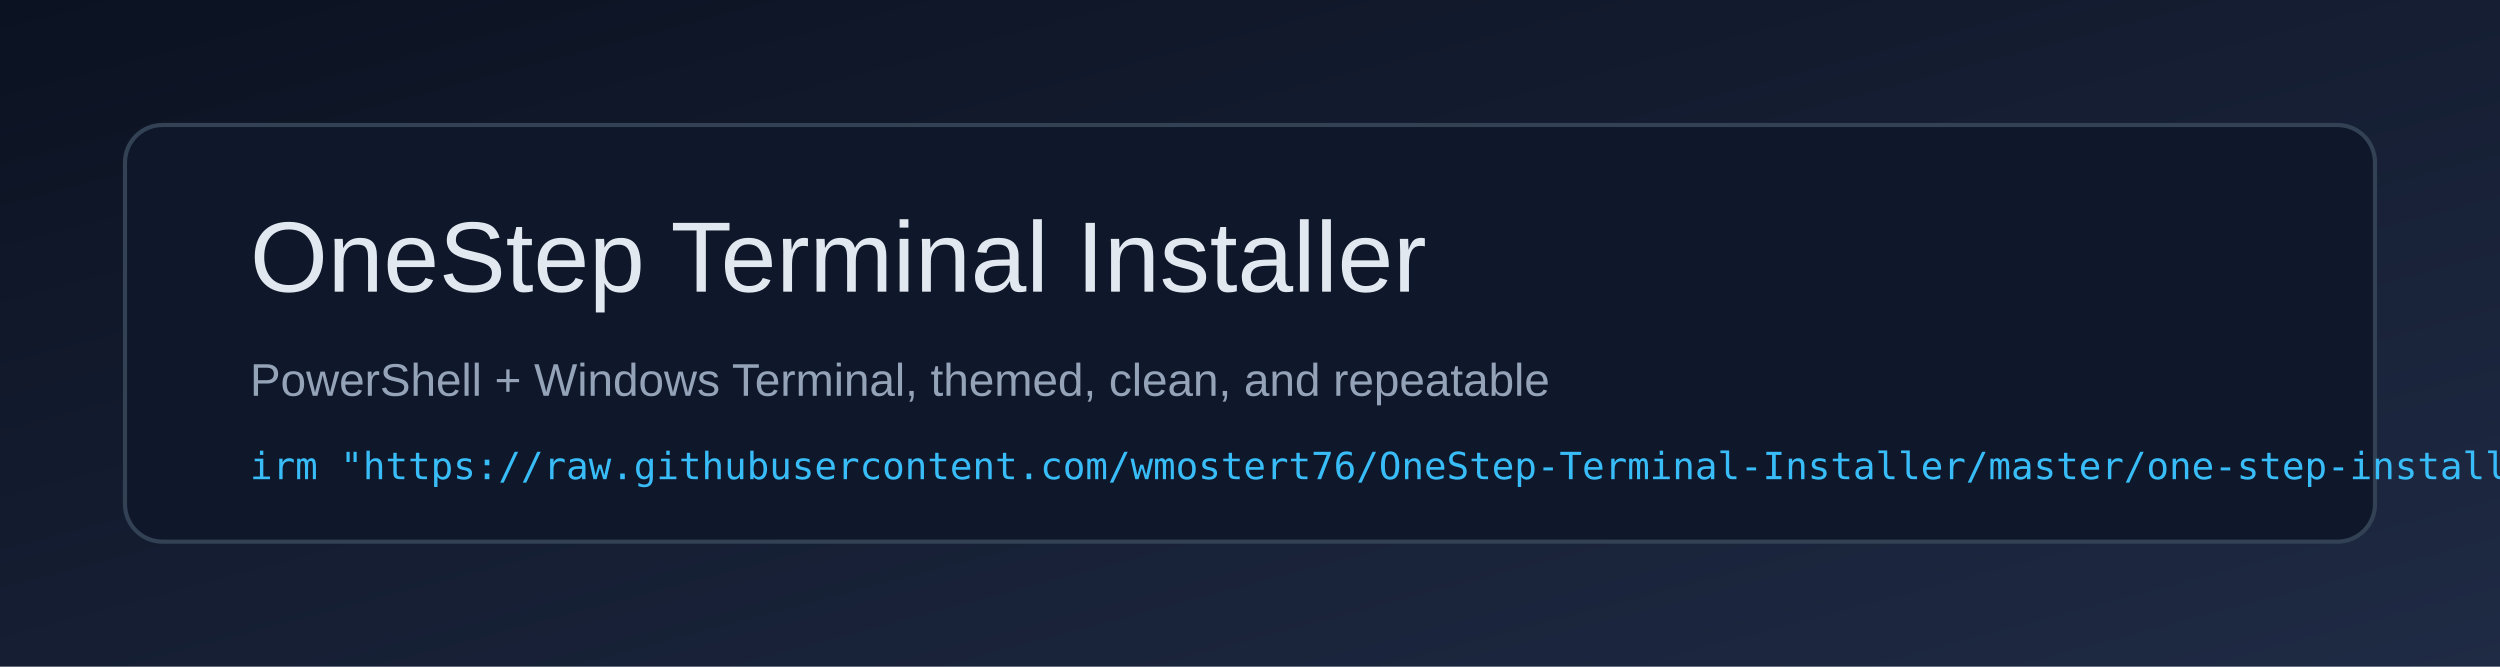
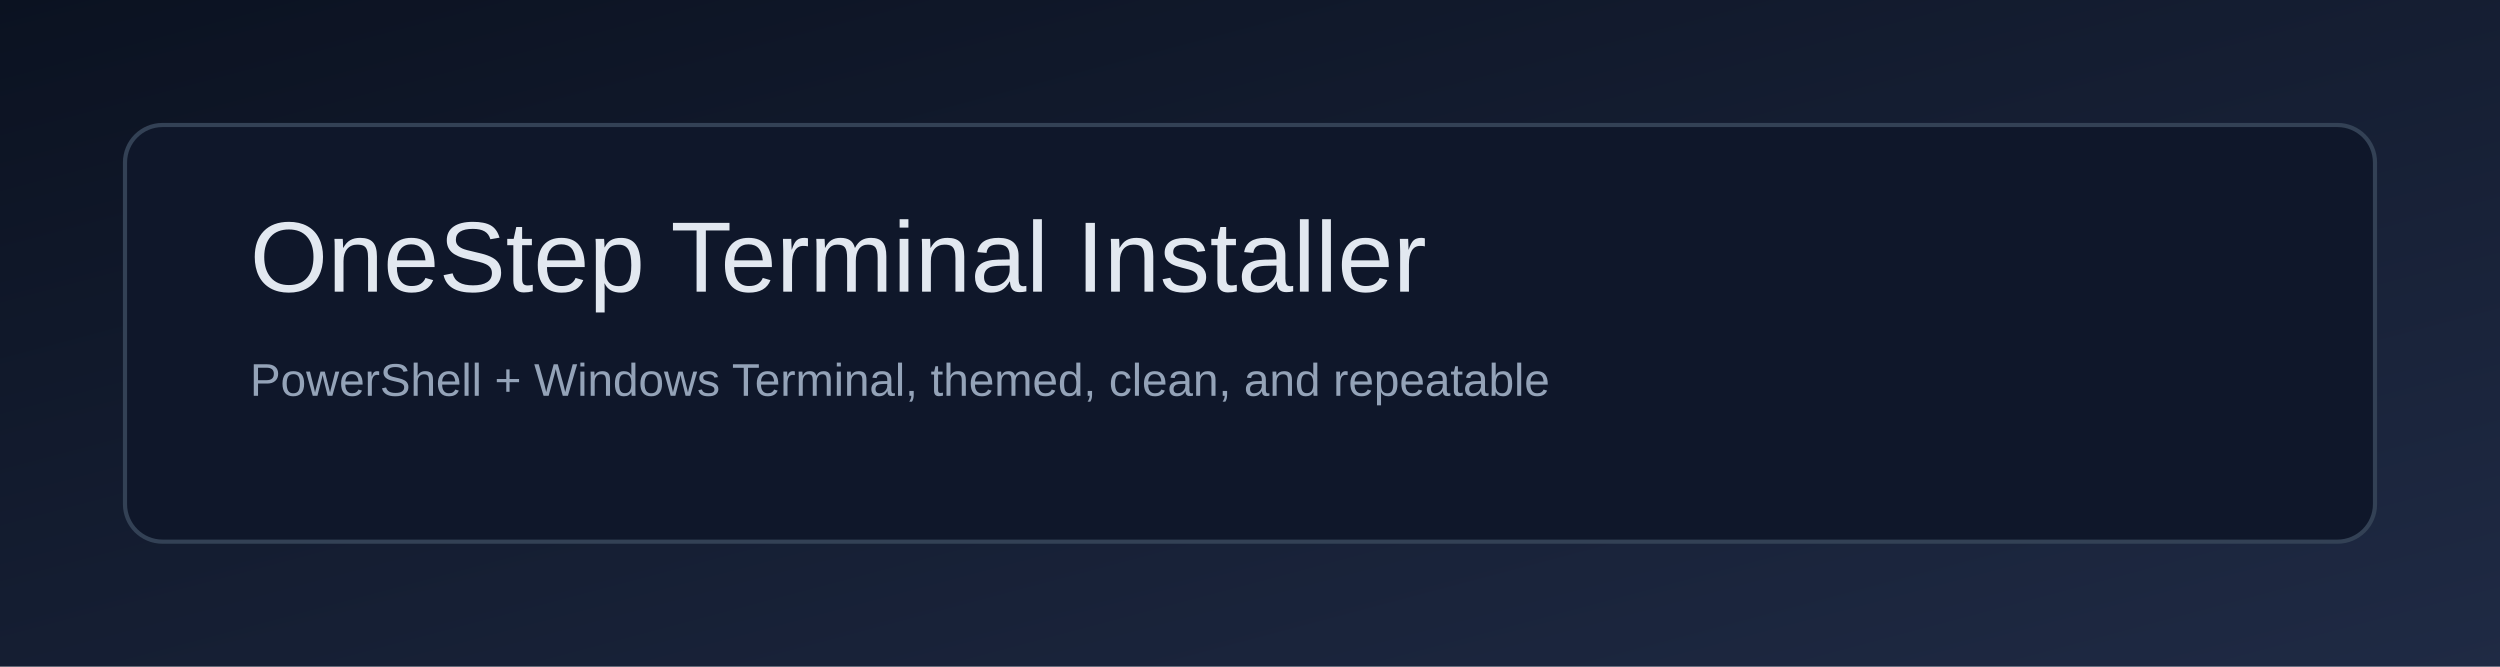
<svg xmlns="http://www.w3.org/2000/svg" width="1200" height="320" viewBox="0 0 1200 320">
  <defs>
    <linearGradient id="bg" x1="0" y1="0" x2="1" y2="1">
      <stop offset="0%" stop-color="#0b1221" />
      <stop offset="100%" stop-color="#1f2a44" />
    </linearGradient>
  </defs>
  <rect width="1200" height="320" fill="url(#bg)" />
  <rect x="60" y="60" width="1080" height="200" rx="18" fill="#0f172a" stroke="#334155" stroke-width="2" />
  <text x="120" y="140" font-family="Segoe UI, Arial, sans-serif" font-size="48" fill="#e2e8f0">OneStep Terminal Installer</text>
  <text x="120" y="190" font-family="Segoe UI, Arial, sans-serif" font-size="22" fill="#94a3b8">PowerShell + Windows Terminal, themed, clean, and repeatable</text>
-   <text x="120" y="230" font-family="Consolas, monospace" font-size="18" fill="#38bdf8">irm "https://raw.githubusercontent.com/wmostert76/OneStep-Terminal-Installer/master/one-step-install.ps1" | iex</text>
</svg>
